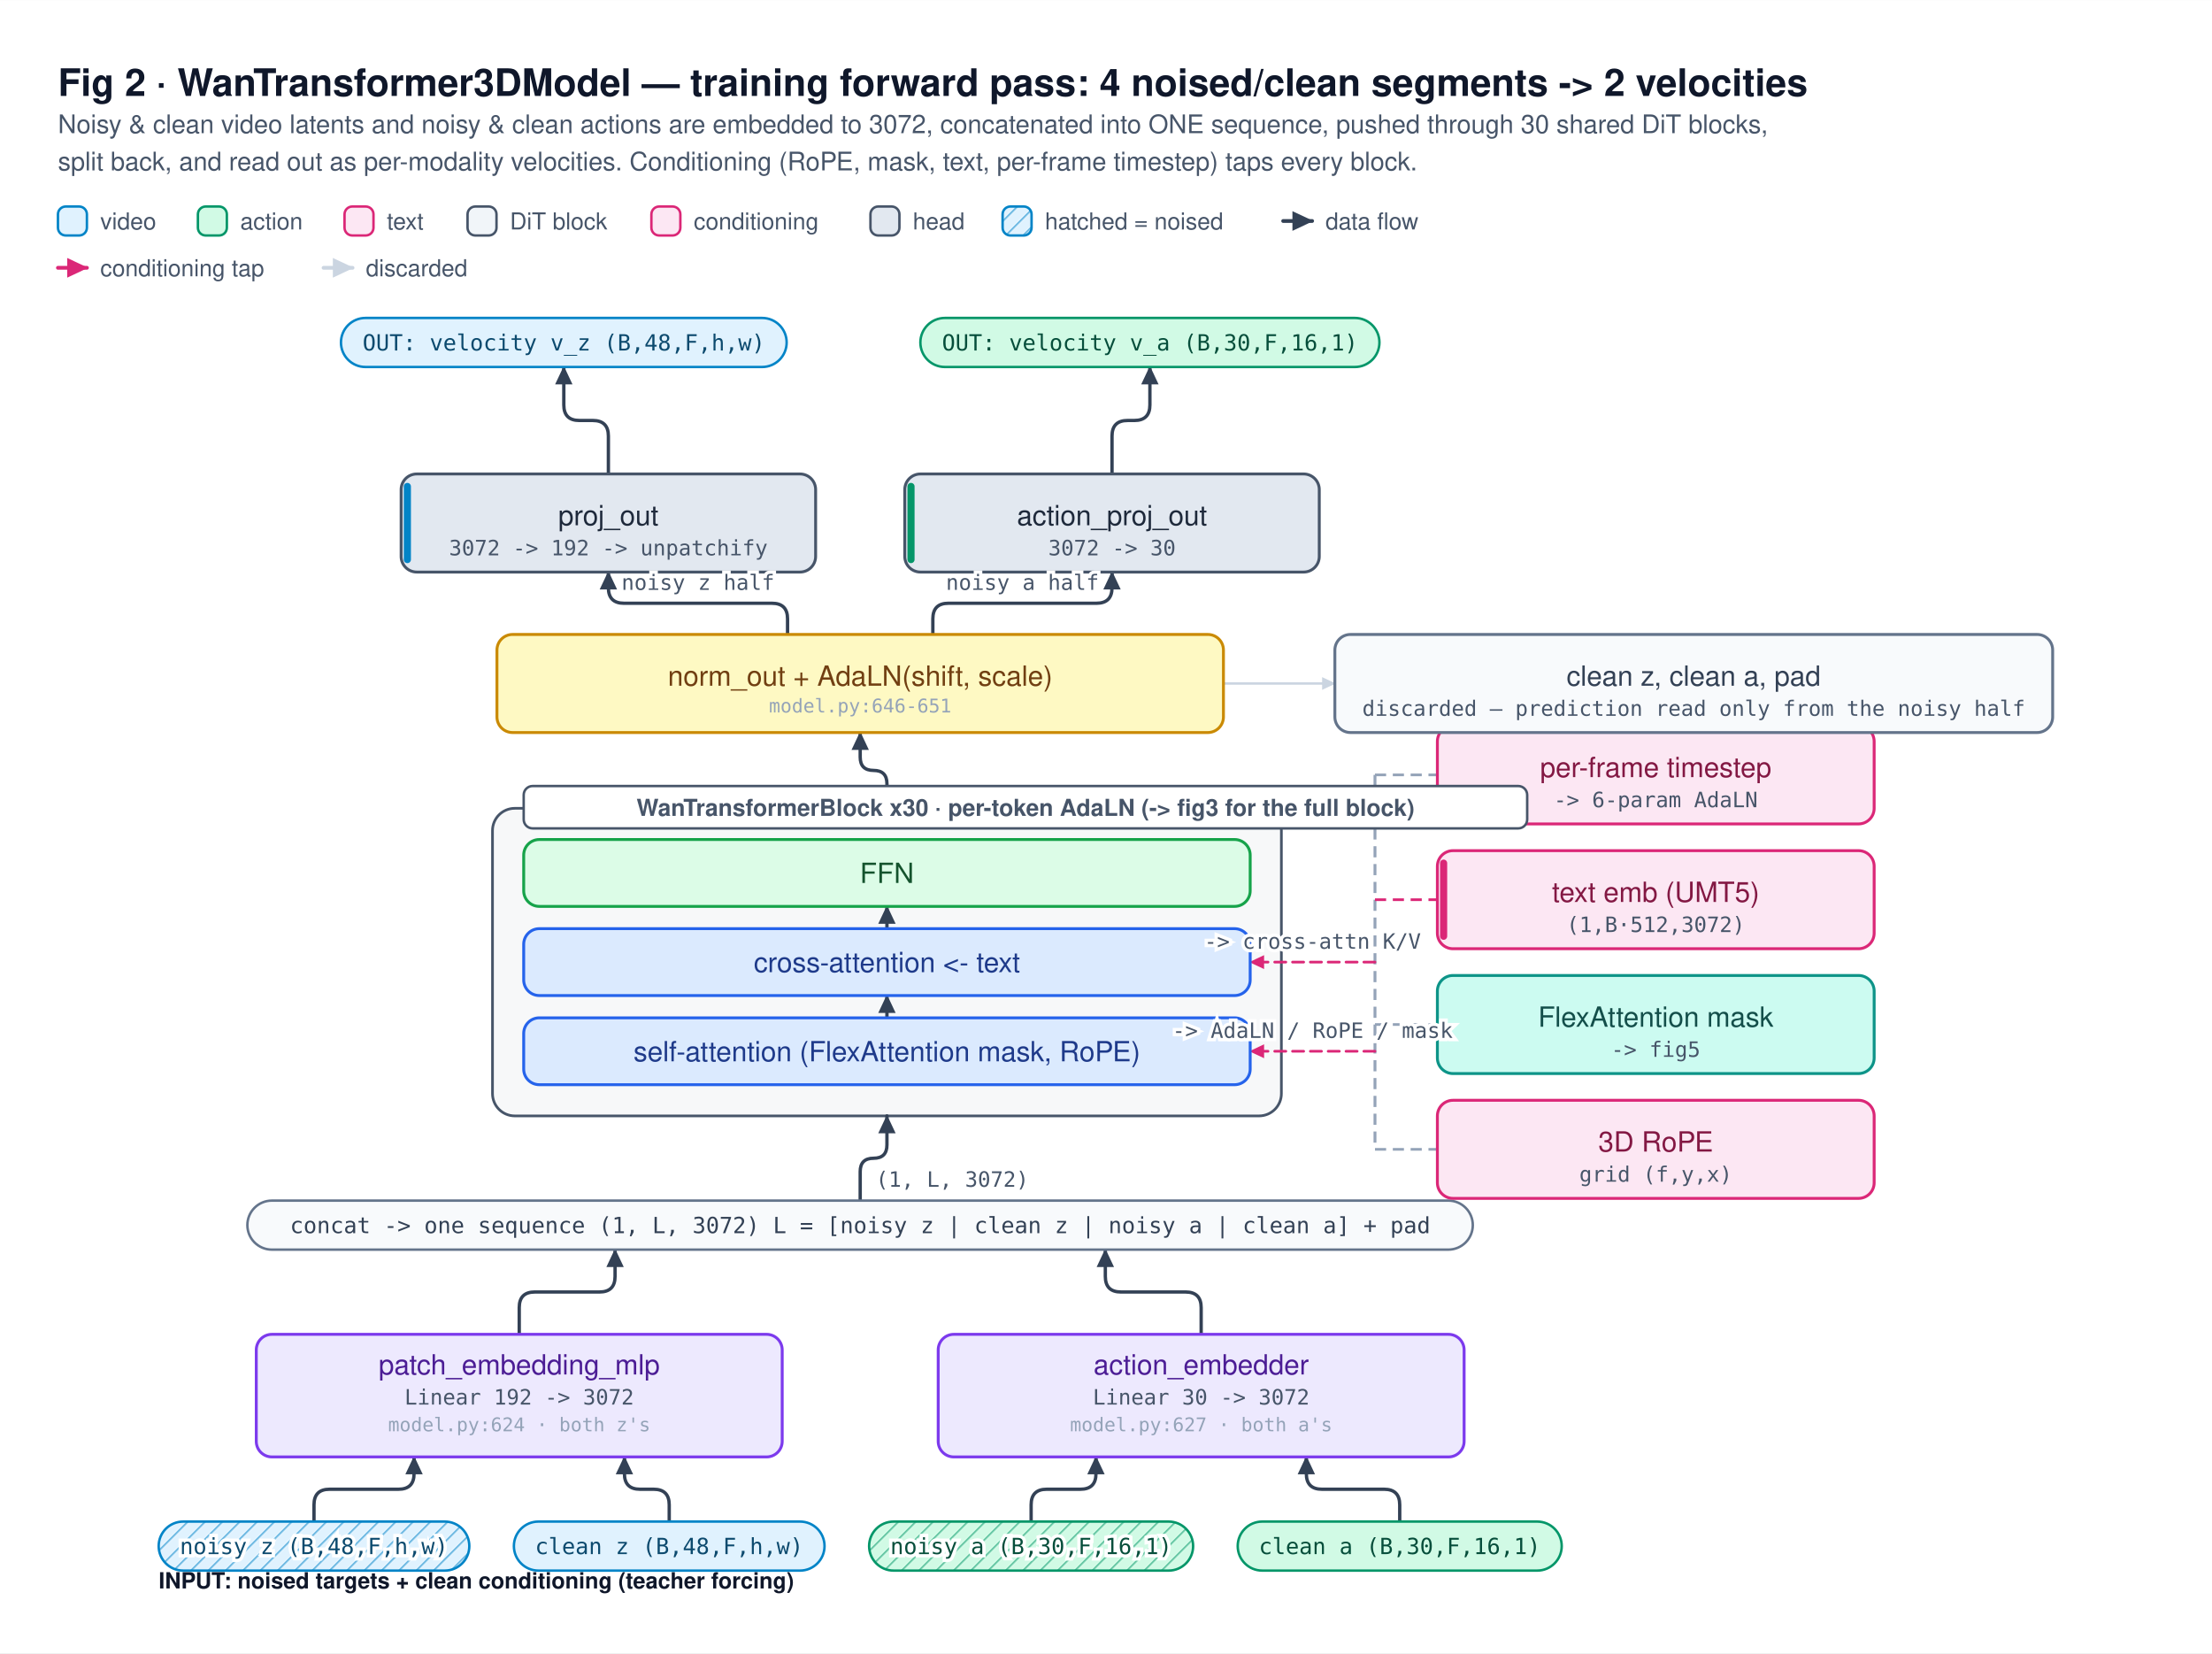
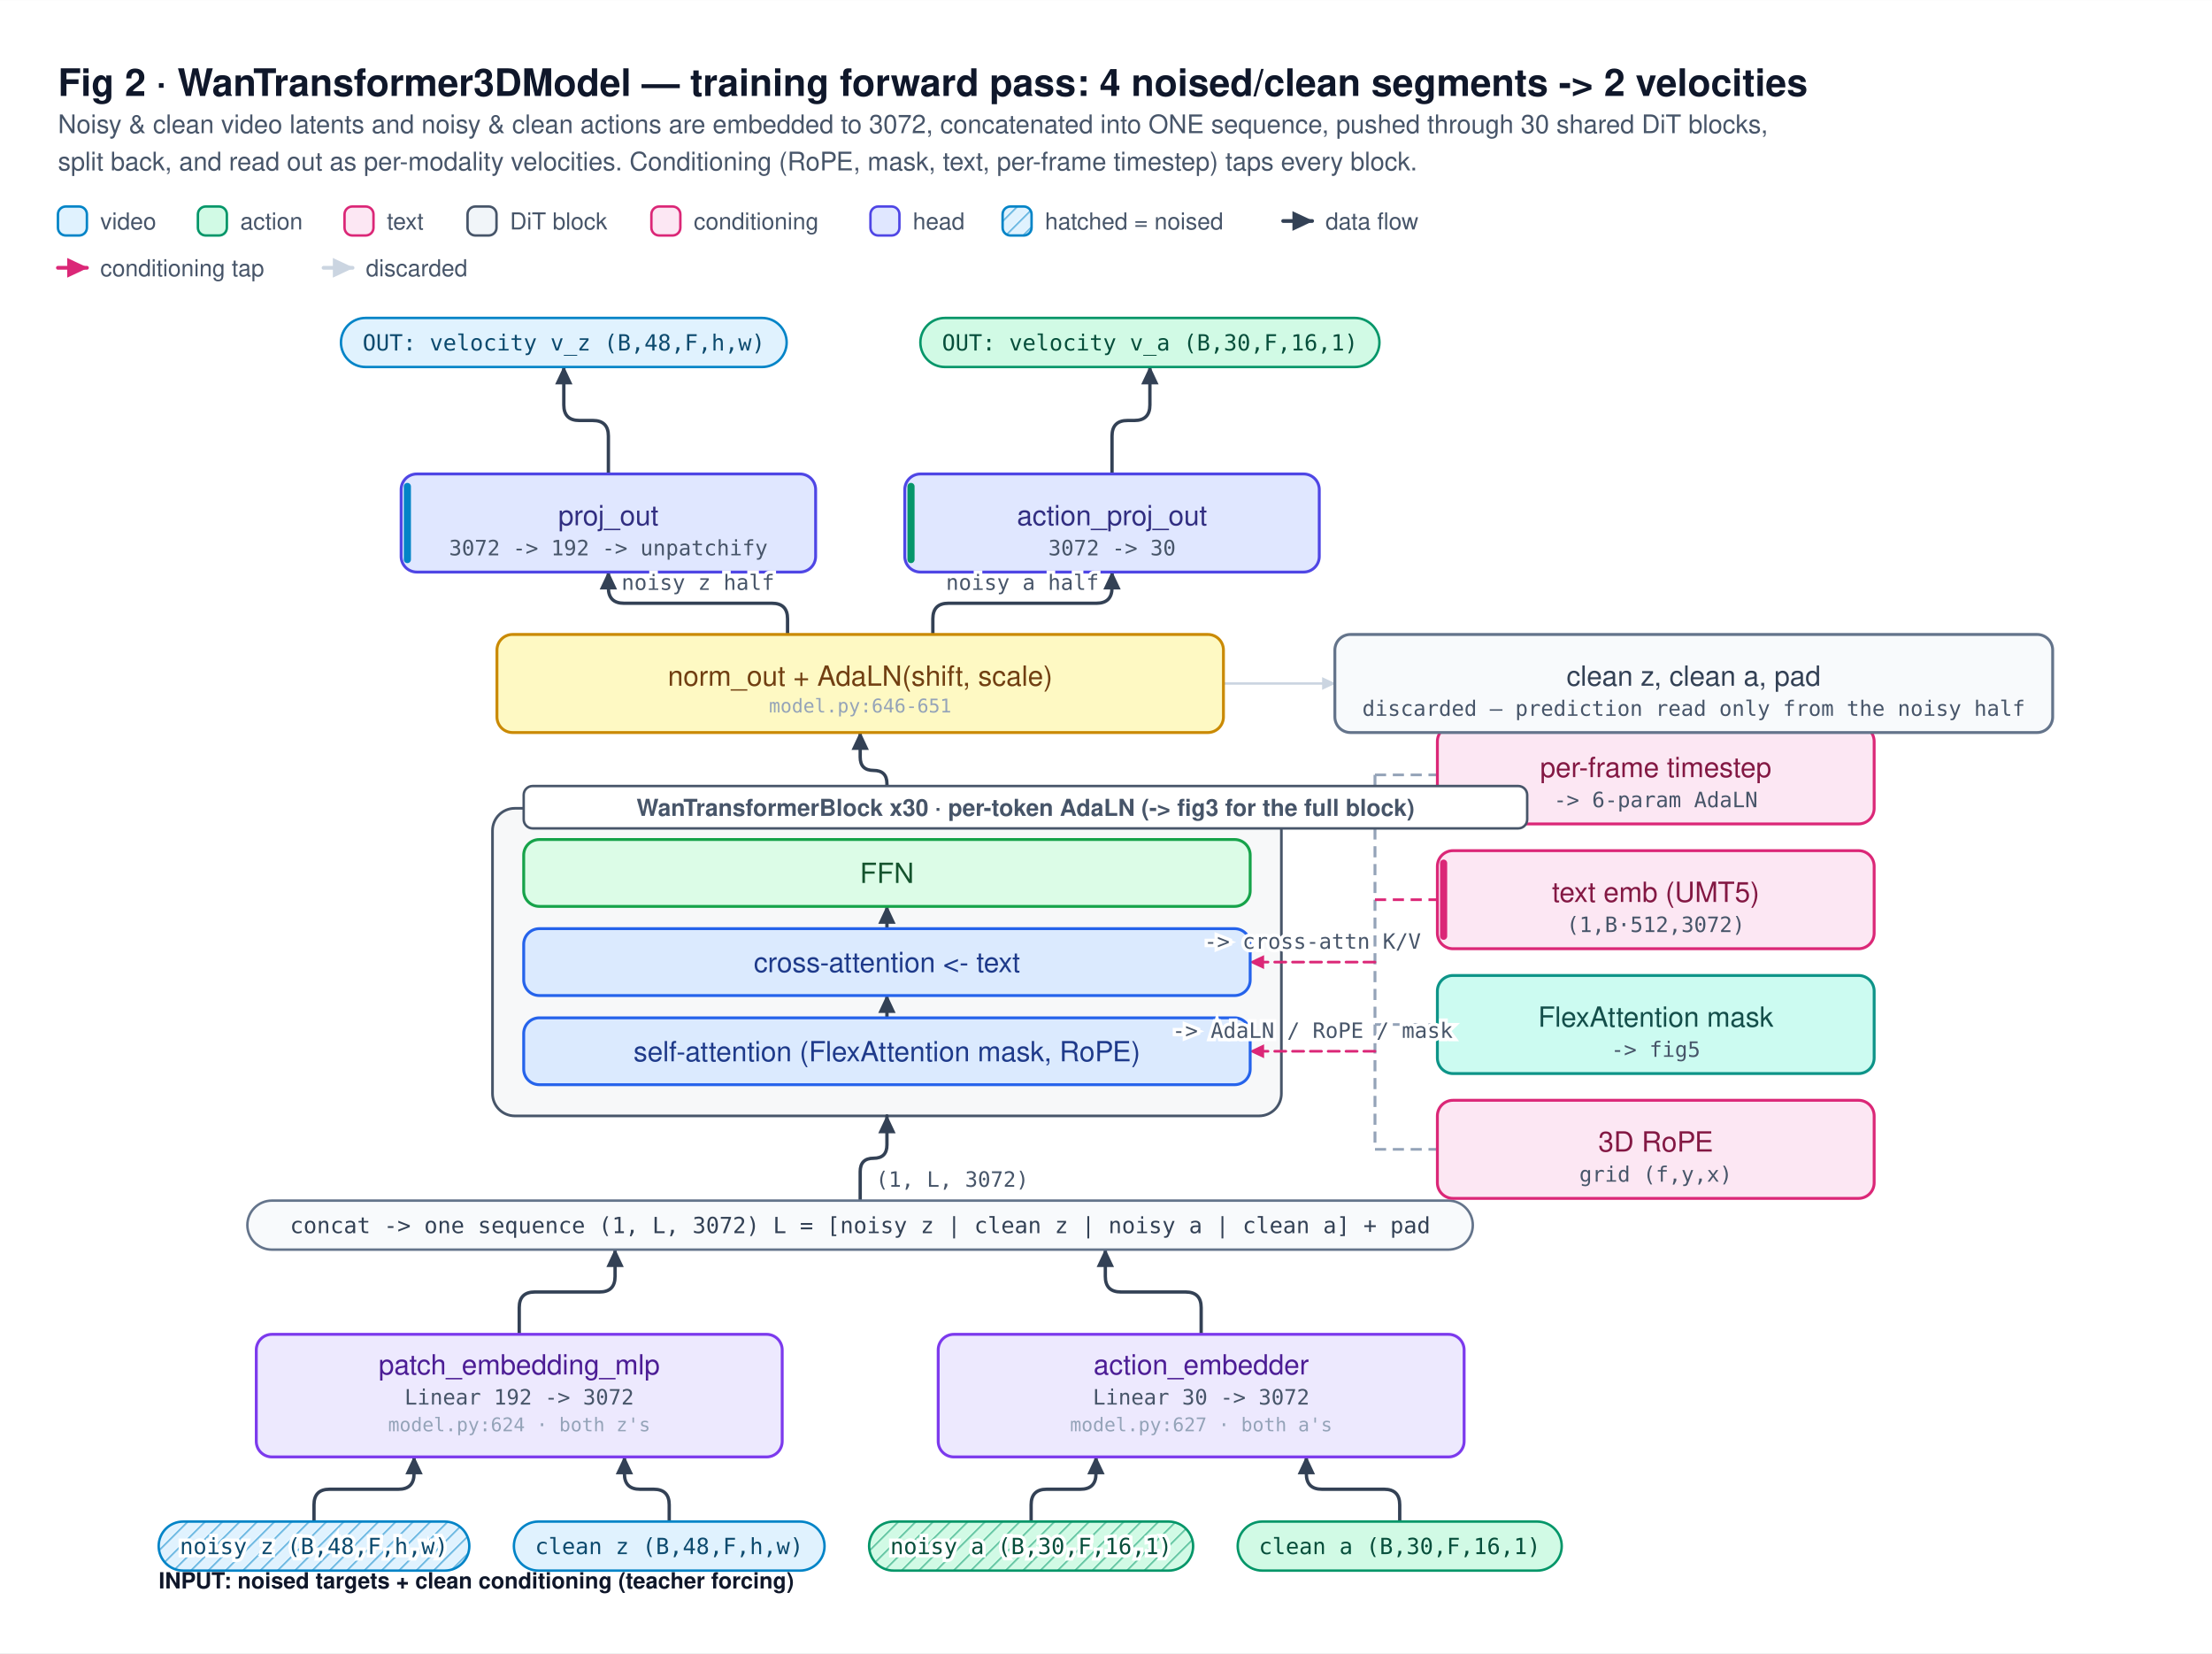
<svg xmlns="http://www.w3.org/2000/svg" viewBox="44.0 37.4 992.6 741.6" width="993" height="742">
  <defs>
    <pattern id="hatch-E0F2FE-0284C7" width="5.5" height="5.5" patternUnits="userSpaceOnUse" patternTransform="rotate(45)">
      <rect width="5.5" height="5.5" fill="#E0F2FE" />
      <line x1="0" y1="0" x2="0" y2="5.5" stroke="#0284C7" stroke-width="1.4" stroke-opacity="0.55" />
    </pattern>
    <pattern id="hatch-D1FAE5-059669" width="5.5" height="5.5" patternUnits="userSpaceOnUse" patternTransform="rotate(45)">
      <rect width="5.5" height="5.5" fill="#D1FAE5" />
      <line x1="0" y1="0" x2="0" y2="5.5" stroke="#059669" stroke-width="1.4" stroke-opacity="0.55" />
    </pattern>
    <marker id="arr-334155" viewBox="0 0 10 10" refX="8.5" refY="5" markerWidth="6.5" markerHeight="6.5" orient="auto-start-reverse">
      <path d="M0.5,1 L9,5 L0.5,9 Z" fill="#334155" />
    </marker>
    <marker id="arr-DB2777" viewBox="0 0 10 10" refX="8.5" refY="5" markerWidth="6.5" markerHeight="6.5" orient="auto-start-reverse">
      <path d="M0.5,1 L9,5 L0.5,9 Z" fill="#DB2777" />
    </marker>
    <marker id="arr-CBD5E1" viewBox="0 0 10 10" refX="8.5" refY="5" markerWidth="6.5" markerHeight="6.5" orient="auto-start-reverse">
      <path d="M0.5,1 L9,5 L0.5,9 Z" fill="#CBD5E1" />
    </marker>
  </defs>
  <rect x="44.0" y="37.4" width="992.6" height="741.6" fill="#FFFFFF" />
  <g id="frames">
    <rect x="265.0" y="400.0" width="354.0" height="138.0" rx="10" fill="rgba(71,85,105,0.04)" stroke="#475569" stroke-width="1.2" />
  </g>
  <g id="edges">
    <path d="M 184.9,720.0 L 184.9,712.5 Q 184.9,705.5 191.9,705.5 L 222.8,705.5 Q 229.8,705.5 229.8,698.5 L 229.8,691.0" fill="none" stroke="#334155" stroke-width="1.5" stroke-linejoin="round" stroke-linecap="round" marker-end="url(#arr-334155)" />
    <path d="M 344.3,720.0 L 344.3,712.5 Q 344.3,705.5 337.3,705.5 L 331.2,705.5 Q 324.2,705.5 324.2,698.5 L 324.2,691.0" fill="none" stroke="#334155" stroke-width="1.5" stroke-linejoin="round" stroke-linecap="round" marker-end="url(#arr-334155)" />
    <path d="M 506.7,720.0 L 506.7,712.5 Q 506.7,705.5 513.7,705.5 L 528.8,705.5 Q 535.8,705.5 535.8,698.5 L 535.8,691.0" fill="none" stroke="#334155" stroke-width="1.5" stroke-linejoin="round" stroke-linecap="round" marker-end="url(#arr-334155)" />
    <path d="M 672.1,720.0 L 672.1,712.5 Q 672.1,705.5 665.1,705.5 L 637.2,705.5 Q 630.2,705.5 630.2,698.5 L 630.2,691.0" fill="none" stroke="#334155" stroke-width="1.5" stroke-linejoin="round" stroke-linecap="round" marker-end="url(#arr-334155)" />
    <path d="M 277.0,636.0 L 277.0,624.0 Q 277.0,617.0 284.0,617.0 L 313.0,617.0 Q 320.0,617.0 320.0,610.0 L 320.0,598.0" fill="none" stroke="#334155" stroke-width="1.5" stroke-linejoin="round" stroke-linecap="round" marker-end="url(#arr-334155)" />
    <path d="M 583.0,636.0 L 583.0,624.0 Q 583.0,617.0 576.0,617.0 L 547.0,617.0 Q 540.0,617.0 540.0,610.0 L 540.0,598.0" fill="none" stroke="#334155" stroke-width="1.5" stroke-linejoin="round" stroke-linecap="round" marker-end="url(#arr-334155)" />
    <path d="M 442.0,494.0 L 442.0,484.0" fill="none" stroke="#334155" stroke-width="1.5" stroke-linejoin="round" stroke-linecap="round" marker-end="url(#arr-334155)" />
    <path d="M 442.0,454.0 L 442.0,444.0" fill="none" stroke="#334155" stroke-width="1.5" stroke-linejoin="round" stroke-linecap="round" marker-end="url(#arr-334155)" />
    <path d="M 430.0,576.0 L 430.0,563.0 Q 430.0,557.0 436.0,557.0 L 436.0,557.0 Q 442.0,557.0 442.0,551.0 L 442.0,538.0" fill="none" stroke="#334155" stroke-width="1.5" stroke-linejoin="round" stroke-linecap="round" marker-end="url(#arr-334155)" />
    <line x1="661.0" y1="385.0" x2="661.0" y2="553.0" stroke="#94A3B8" stroke-width="1.3" stroke-linecap="butt" stroke-dasharray="5 3" />
    <line x1="661.0" y1="385.0" x2="689.0" y2="385.0" stroke="#94A3B8" stroke-width="1.2" stroke-linecap="butt" stroke-dasharray="5 3" />
    <line x1="661.0" y1="441.0" x2="689.0" y2="441.0" stroke="#DB2777" stroke-width="1.2" stroke-linecap="butt" stroke-dasharray="5 3" />
    <line x1="661.0" y1="497.0" x2="689.0" y2="497.0" stroke="#94A3B8" stroke-width="1.2" stroke-linecap="butt" stroke-dasharray="5 3" />
    <line x1="661.0" y1="553.0" x2="689.0" y2="553.0" stroke="#94A3B8" stroke-width="1.2" stroke-linecap="butt" stroke-dasharray="5 3" />
    <path d="M 661.0,509.0 L 605.0,509.0" fill="none" stroke="#DB2777" stroke-width="1.2" stroke-linejoin="round" stroke-linecap="round" stroke-dasharray="5 3" marker-end="url(#arr-DB2777)" />
    <path d="M 661.0,469.0 L 605.0,469.0" fill="none" stroke="#DB2777" stroke-width="1.2" stroke-linejoin="round" stroke-linecap="round" stroke-dasharray="5 3" marker-end="url(#arr-DB2777)" />
    <path d="M 442.0,400.0 L 442.0,389.0 Q 442.0,383.0 436.0,383.0 L 436.0,383.0 Q 430.0,383.0 430.0,377.0 L 430.0,366.0" fill="none" stroke="#334155" stroke-width="1.5" stroke-linejoin="round" stroke-linecap="round" marker-end="url(#arr-334155)" />
    <path d="M 397.4,322.0 L 397.4,315.0 Q 397.4,308.0 390.4,308.0 L 324.0,308.0 Q 317.0,308.0 317.0,301.0 L 317.0,294.0" fill="none" stroke="#334155" stroke-width="1.5" stroke-linejoin="round" stroke-linecap="round" marker-end="url(#arr-334155)" />
    <path d="M 462.6,322.0 L 462.6,315.0 Q 462.6,308.0 469.6,308.0 L 536.0,308.0 Q 543.0,308.0 543.0,301.0 L 543.0,294.0" fill="none" stroke="#334155" stroke-width="1.5" stroke-linejoin="round" stroke-linecap="round" marker-end="url(#arr-334155)" />
    <path d="M 593.0,344.0 L 643.0,344.0" fill="none" stroke="#CBD5E1" stroke-width="1.1" stroke-linejoin="round" stroke-linecap="round" marker-end="url(#arr-CBD5E1)" />
    <path d="M 317.0,250.0 L 317.0,233.0 Q 317.0,226.0 310.0,226.0 L 304.0,226.0 Q 297.0,226.0 297.0,219.0 L 297.0,202.0" fill="none" stroke="#334155" stroke-width="1.5" stroke-linejoin="round" stroke-linecap="round" marker-end="url(#arr-334155)" />
    <path d="M 543.0,250.0 L 543.0,233.0 Q 543.0,226.0 550.0,226.0 L 553.0,226.0 Q 560.0,226.0 560.0,219.0 L 560.0,202.0" fill="none" stroke="#334155" stroke-width="1.5" stroke-linejoin="round" stroke-linecap="round" marker-end="url(#arr-334155)" />
  </g>
  <g id="nodes">
    <rect x="115.2" y="720.0" width="139.4" height="22.0" rx="11.0" fill="url(#hatch-E0F2FE-0284C7)" stroke="#0284C7" stroke-width="1.1" />
    <text x="184.9" y="734.6" font-family="SF Mono, Menlo, Consolas, monospace" font-size="10.0px" fill="#0C4A6E" text-anchor="middle" paint-order="stroke" stroke="#FFFFFF" stroke-width="3px">noisy z (B,48,F,h,w)</text>
    <rect x="274.6" y="720.0" width="139.4" height="22.0" rx="11.0" fill="#E0F2FE" stroke="#0284C7" stroke-width="1.1" />
    <text x="344.3" y="734.6" font-family="SF Mono, Menlo, Consolas, monospace" font-size="10.0px" fill="#0C4A6E" text-anchor="middle">clean z (B,48,F,h,w)</text>
    <rect x="434.0" y="720.0" width="145.4" height="22.0" rx="11.0" fill="url(#hatch-D1FAE5-059669)" stroke="#059669" stroke-width="1.1" />
    <text x="506.7" y="734.6" font-family="SF Mono, Menlo, Consolas, monospace" font-size="10.0px" fill="#064E3B" text-anchor="middle" paint-order="stroke" stroke="#FFFFFF" stroke-width="3px">noisy a (B,30,F,16,1)</text>
    <rect x="599.4" y="720.0" width="145.4" height="22.0" rx="11.0" fill="#D1FAE5" stroke="#059669" stroke-width="1.1" />
    <text x="672.1" y="734.6" font-family="SF Mono, Menlo, Consolas, monospace" font-size="10.0px" fill="#064E3B" text-anchor="middle">clean a (B,30,F,16,1)</text>
    <rect x="159.0" y="636.0" width="236.0" height="55.0" rx="7" fill="#EDE9FE" stroke="#7C3AED" stroke-width="1.3" />
    <text x="277.0" y="654.0" font-family="Helvetica Neue, Helvetica, Arial, sans-serif" font-size="12.5px" fill="#4C1D95" text-anchor="middle" font-weight="500">patch_embedding_mlp</text>
    <text x="277.0" y="667.5" font-family="SF Mono, Menlo, Consolas, monospace" font-size="9.5px" fill="#475569" text-anchor="middle">Linear 192 -&gt; 3072</text>
    <text x="277.0" y="679.5" font-family="SF Mono, Menlo, Consolas, monospace" font-size="8.5px" fill="#94A3B8" text-anchor="middle">model.py:624 · both z's</text>
    <rect x="465.0" y="636.0" width="236.0" height="55.0" rx="7" fill="#EDE9FE" stroke="#7C3AED" stroke-width="1.3" />
    <text x="583.0" y="654.0" font-family="Helvetica Neue, Helvetica, Arial, sans-serif" font-size="12.5px" fill="#4C1D95" text-anchor="middle" font-weight="500">action_embedder</text>
    <text x="583.0" y="667.5" font-family="SF Mono, Menlo, Consolas, monospace" font-size="9.5px" fill="#475569" text-anchor="middle">Linear 30 -&gt; 3072</text>
    <text x="583.0" y="679.5" font-family="SF Mono, Menlo, Consolas, monospace" font-size="8.5px" fill="#94A3B8" text-anchor="middle">model.py:627 · both a's</text>
    <rect x="155.0" y="576.0" width="549.9" height="22.0" rx="11.0" fill="#F8FAFC" stroke="#64748B" stroke-width="1.1" />
    <text x="430.0" y="590.6" font-family="SF Mono, Menlo, Consolas, monospace" font-size="10.0px" fill="#334155" text-anchor="middle">concat -&gt; one sequence  (1, L, 3072)   L = [noisy z | clean z | noisy a | clean a] + pad</text>
    <rect x="279.0" y="414.0" width="326.0" height="30.0" rx="7" fill="#DCFCE7" stroke="#16A34A" stroke-width="1.3" />
    <text x="442.0" y="433.5" font-family="Helvetica Neue, Helvetica, Arial, sans-serif" font-size="12.5px" fill="#14532D" text-anchor="middle" font-weight="500">FFN</text>
    <rect x="279.0" y="454.0" width="326.0" height="30.0" rx="7" fill="#DBEAFE" stroke="#2563EB" stroke-width="1.3" />
    <text x="442.0" y="473.5" font-family="Helvetica Neue, Helvetica, Arial, sans-serif" font-size="12.5px" fill="#1E3A8A" text-anchor="middle" font-weight="500">cross-attention  &lt;- text</text>
    <rect x="279.0" y="494.0" width="326.0" height="30.0" rx="7" fill="#DBEAFE" stroke="#2563EB" stroke-width="1.3" />
    <text x="442.0" y="513.5" font-family="Helvetica Neue, Helvetica, Arial, sans-serif" font-size="12.5px" fill="#1E3A8A" text-anchor="middle" font-weight="500">self-attention  (FlexAttention mask, RoPE)</text>
    <rect x="689.0" y="363.0" width="196.0" height="44.0" rx="7" fill="#FCE7F3" stroke="#DB2777" stroke-width="1.3" />
    <text x="787.0" y="386.0" font-family="Helvetica Neue, Helvetica, Arial, sans-serif" font-size="12.5px" fill="#831843" text-anchor="middle" font-weight="500">per-frame timestep</text>
    <text x="787.0" y="399.5" font-family="SF Mono, Menlo, Consolas, monospace" font-size="9.5px" fill="#475569" text-anchor="middle">-&gt; 6-param AdaLN</text>
    <rect x="689.0" y="419.0" width="196.0" height="44.0" rx="7" fill="#FCE7F3" stroke="#DB2777" stroke-width="1.3" />
    <rect x="690.2" y="423.0" width="3.2" height="36.0" rx="1.6" fill="#DB2777" />
    <text x="787.0" y="442.0" font-family="Helvetica Neue, Helvetica, Arial, sans-serif" font-size="12.5px" fill="#831843" text-anchor="middle" font-weight="500">text emb (UMT5)</text>
    <text x="787.0" y="455.5" font-family="SF Mono, Menlo, Consolas, monospace" font-size="9.5px" fill="#475569" text-anchor="middle">(1,B·512,3072)</text>
    <rect x="689.0" y="475.0" width="196.0" height="44.0" rx="7" fill="#CCFBF1" stroke="#0D9488" stroke-width="1.3" />
    <text x="787.0" y="498.0" font-family="Helvetica Neue, Helvetica, Arial, sans-serif" font-size="12.5px" fill="#134E4A" text-anchor="middle" font-weight="500">FlexAttention mask</text>
    <text x="787.0" y="511.5" font-family="SF Mono, Menlo, Consolas, monospace" font-size="9.5px" fill="#475569" text-anchor="middle">-&gt; fig5</text>
    <rect x="689.0" y="531.0" width="196.0" height="44.0" rx="7" fill="#FCE7F3" stroke="#DB2777" stroke-width="1.3" />
    <text x="787.0" y="554.0" font-family="Helvetica Neue, Helvetica, Arial, sans-serif" font-size="12.5px" fill="#831843" text-anchor="middle" font-weight="500">3D RoPE</text>
    <text x="787.0" y="567.5" font-family="SF Mono, Menlo, Consolas, monospace" font-size="9.5px" fill="#475569" text-anchor="middle">grid (f,y,x)</text>
    <rect x="267.0" y="322.0" width="326.0" height="44.0" rx="7" fill="#FEF9C3" stroke="#CA8A04" stroke-width="1.3" />
    <text x="430.0" y="345.0" font-family="Helvetica Neue, Helvetica, Arial, sans-serif" font-size="12.5px" fill="#713F12" text-anchor="middle" font-weight="500">norm_out + AdaLN(shift, scale)</text>
    <text x="430.0" y="357.0" font-family="SF Mono, Menlo, Consolas, monospace" font-size="8.5px" fill="#94A3B8" text-anchor="middle">model.py:646-651</text>
-     <rect x="224.0" y="250.0" width="186.0" height="44.0" rx="7" fill="#E2E8F0" stroke="#475569" stroke-width="1.3" />
+     <rect x="224.0" y="250.0" width="186.0" height="44.0" rx="7" fill="#E0E7FF" stroke="#4F46E5" stroke-width="1.3" />
    <rect x="225.2" y="254.0" width="3.2" height="36.0" rx="1.6" fill="#0284C7" />
-     <text x="317.0" y="273.0" font-family="Helvetica Neue, Helvetica, Arial, sans-serif" font-size="12.5px" fill="#1E293B" text-anchor="middle" font-weight="500">proj_out</text>
+     <text x="317.0" y="273.0" font-family="Helvetica Neue, Helvetica, Arial, sans-serif" font-size="12.5px" fill="#312E81" text-anchor="middle" font-weight="500">proj_out</text>
    <text x="317.0" y="286.5" font-family="SF Mono, Menlo, Consolas, monospace" font-size="9.5px" fill="#475569" text-anchor="middle">3072 -&gt; 192 -&gt; unpatchify</text>
-     <rect x="450.0" y="250.0" width="186.0" height="44.0" rx="7" fill="#E2E8F0" stroke="#475569" stroke-width="1.3" />
+     <rect x="450.0" y="250.0" width="186.0" height="44.0" rx="7" fill="#E0E7FF" stroke="#4F46E5" stroke-width="1.3" />
    <rect x="451.2" y="254.0" width="3.2" height="36.0" rx="1.6" fill="#059669" />
-     <text x="543.0" y="273.0" font-family="Helvetica Neue, Helvetica, Arial, sans-serif" font-size="12.5px" fill="#1E293B" text-anchor="middle" font-weight="500">action_proj_out</text>
+     <text x="543.0" y="273.0" font-family="Helvetica Neue, Helvetica, Arial, sans-serif" font-size="12.5px" fill="#312E81" text-anchor="middle" font-weight="500">action_proj_out</text>
    <text x="543.0" y="286.5" font-family="SF Mono, Menlo, Consolas, monospace" font-size="9.5px" fill="#475569" text-anchor="middle">3072 -&gt; 30</text>
    <rect x="643.0" y="322.0" width="322.1" height="44.0" rx="7" fill="#F8FAFC" stroke="#64748B" stroke-width="1.3" />
    <text x="804.0" y="345.0" font-family="Helvetica Neue, Helvetica, Arial, sans-serif" font-size="12.5px" fill="#334155" text-anchor="middle" font-weight="500">clean z, clean a, pad</text>
    <text x="804.0" y="358.5" font-family="SF Mono, Menlo, Consolas, monospace" font-size="9.5px" fill="#475569" text-anchor="middle">discarded — prediction read only from the noisy half</text>
    <rect x="197.0" y="180.0" width="200.0" height="22.0" rx="11.0" fill="#E0F2FE" stroke="#0284C7" stroke-width="1.1" />
    <text x="297.0" y="194.6" font-family="SF Mono, Menlo, Consolas, monospace" font-size="10.0px" fill="#0C4A6E" text-anchor="middle">OUT: velocity v_z (B,48,F,h,w)</text>
    <rect x="457.0" y="180.0" width="206.0" height="22.0" rx="11.0" fill="#D1FAE5" stroke="#059669" stroke-width="1.1" />
    <text x="560.0" y="194.6" font-family="SF Mono, Menlo, Consolas, monospace" font-size="10.0px" fill="#064E3B" text-anchor="middle">OUT: velocity v_a (B,30,F,16,1)</text>
    <rect x="70.0" y="130.0" width="13.0" height="13.0" rx="3.5" fill="#E0F2FE" stroke="#0284C7" stroke-width="1.1" />
    <text x="89.0" y="140.3" font-family="Helvetica Neue, Helvetica, Arial, sans-serif" font-size="10.5px" fill="#475569" text-anchor="start">video</text>
    <rect x="132.8" y="130.0" width="13.0" height="13.0" rx="3.5" fill="#D1FAE5" stroke="#059669" stroke-width="1.1" />
    <text x="151.8" y="140.3" font-family="Helvetica Neue, Helvetica, Arial, sans-serif" font-size="10.5px" fill="#475569" text-anchor="start">action</text>
    <rect x="198.6" y="130.0" width="13.0" height="13.0" rx="3.5" fill="#FCE7F3" stroke="#DB2777" stroke-width="1.1" />
    <text x="217.6" y="140.3" font-family="Helvetica Neue, Helvetica, Arial, sans-serif" font-size="10.5px" fill="#475569" text-anchor="start">text</text>
    <rect x="253.8" y="130.0" width="13.0" height="13.0" rx="3.5" fill="#F1F5F9" stroke="#475569" stroke-width="1.1" />
    <text x="272.8" y="140.3" font-family="Helvetica Neue, Helvetica, Arial, sans-serif" font-size="10.5px" fill="#475569" text-anchor="start">DiT block</text>
    <rect x="336.3" y="130.0" width="13.0" height="13.0" rx="3.5" fill="#FCE7F3" stroke="#DB2777" stroke-width="1.1" />
    <text x="355.3" y="140.3" font-family="Helvetica Neue, Helvetica, Arial, sans-serif" font-size="10.5px" fill="#475569" text-anchor="start">conditioning</text>
-     <rect x="434.6" y="130.0" width="13.0" height="13.0" rx="3.5" fill="#E2E8F0" stroke="#475569" stroke-width="1.1" />
+     <rect x="434.6" y="130.0" width="13.0" height="13.0" rx="3.5" fill="#E0E7FF" stroke="#4F46E5" stroke-width="1.1" />
    <text x="453.6" y="140.3" font-family="Helvetica Neue, Helvetica, Arial, sans-serif" font-size="10.5px" fill="#475569" text-anchor="start">head</text>
    <rect x="493.9" y="130.0" width="13.0" height="13.0" rx="3.5" fill="url(#hatch-E0F2FE-0284C7)" stroke="#0284C7" stroke-width="1.1" />
    <text x="512.9" y="140.3" font-family="Helvetica Neue, Helvetica, Arial, sans-serif" font-size="10.5px" fill="#475569" text-anchor="start">hatched = noised</text>
    <path d="M 619.8,136.5 L 632.8,136.5" fill="none" stroke="#334155" stroke-width="1.7" stroke-linejoin="round" stroke-linecap="round" marker-end="url(#arr-334155)" />
    <text x="638.8" y="140.3" font-family="Helvetica Neue, Helvetica, Arial, sans-serif" font-size="10.5px" fill="#475569" text-anchor="start">data flow</text>
    <path d="M 70.0,157.5 L 83.0,157.5" fill="none" stroke="#DB2777" stroke-width="1.7" stroke-linejoin="round" stroke-linecap="round" stroke-dasharray="5 3" marker-end="url(#arr-DB2777)" />
    <text x="89.0" y="161.3" font-family="Helvetica Neue, Helvetica, Arial, sans-serif" font-size="10.5px" fill="#475569" text-anchor="start">conditioning tap</text>
    <path d="M 189.2,157.5 L 202.2,157.5" fill="none" stroke="#CBD5E1" stroke-width="1.7" stroke-linejoin="round" stroke-linecap="round" marker-end="url(#arr-CBD5E1)" />
    <text x="208.2" y="161.3" font-family="Helvetica Neue, Helvetica, Arial, sans-serif" font-size="10.5px" fill="#475569" text-anchor="start">discarded</text>
  </g>
  <g id="labels">
    <text x="115.2" y="750.0" font-family="Helvetica Neue, Helvetica, Arial, sans-serif" font-size="10.0px" fill="#0F172A" text-anchor="start" font-weight="600">INPUT: noised targets + clean conditioning (teacher forcing)</text>
    <rect x="279.0" y="390.0" width="450.3" height="19.0" rx="4" fill="#FFFFFF" stroke="#475569" stroke-width="1.1" />
    <text x="504.2" y="403.4" font-family="Helvetica Neue, Helvetica, Arial, sans-serif" font-size="10.5px" fill="#475569" text-anchor="middle" font-weight="600">WanTransformerBlock  x30  ·  per-token AdaLN  (-&gt; fig3 for the full block)</text>
    <text x="437.0" y="569.8" font-family="SF Mono, Menlo, Consolas, monospace" font-size="9.5px" fill="#475569" text-anchor="start" paint-order="stroke" stroke="#FFFFFF" stroke-width="3px">(1, L, 3072)</text>
    <text x="633.0" y="503.0" font-family="SF Mono, Menlo, Consolas, monospace" font-size="9.5px" fill="#475569" text-anchor="middle" paint-order="stroke" stroke="#FFFFFF" stroke-width="3px">-&gt; AdaLN / RoPE / mask</text>
    <text x="633.0" y="463.0" font-family="SF Mono, Menlo, Consolas, monospace" font-size="9.5px" fill="#475569" text-anchor="middle" paint-order="stroke" stroke="#FFFFFF" stroke-width="3px">-&gt; cross-attn K/V</text>
    <text x="357.2" y="302.0" font-family="SF Mono, Menlo, Consolas, monospace" font-size="9.5px" fill="#475569" text-anchor="middle" paint-order="stroke" stroke="#FFFFFF" stroke-width="3px">noisy z half</text>
    <text x="502.8" y="302.0" font-family="SF Mono, Menlo, Consolas, monospace" font-size="9.5px" fill="#475569" text-anchor="middle" paint-order="stroke" stroke="#FFFFFF" stroke-width="3px">noisy a half</text>
    <text x="70.0" y="113.8" font-family="Helvetica Neue, Helvetica, Arial, sans-serif" font-size="11.5px" fill="#475569" text-anchor="start">split back, and read out as per-modality velocities. Conditioning (RoPE, mask, text, per-frame timestep) taps every block.</text>
    <text x="70.0" y="97.1" font-family="Helvetica Neue, Helvetica, Arial, sans-serif" font-size="11.5px" fill="#475569" text-anchor="start">Noisy &amp; clean video latents and noisy &amp; clean actions are embedded to 3072, concatenated into ONE sequence, pushed through 30 shared DiT blocks,</text>
    <text x="70.0" y="80.4" font-family="Helvetica Neue, Helvetica, Arial, sans-serif" font-size="17px" fill="#0F172A" text-anchor="start" font-weight="600">Fig 2 · WanTransformer3DModel — training forward pass:  4 noised/clean segments -&gt; 2 velocities</text>
  </g>
</svg>
